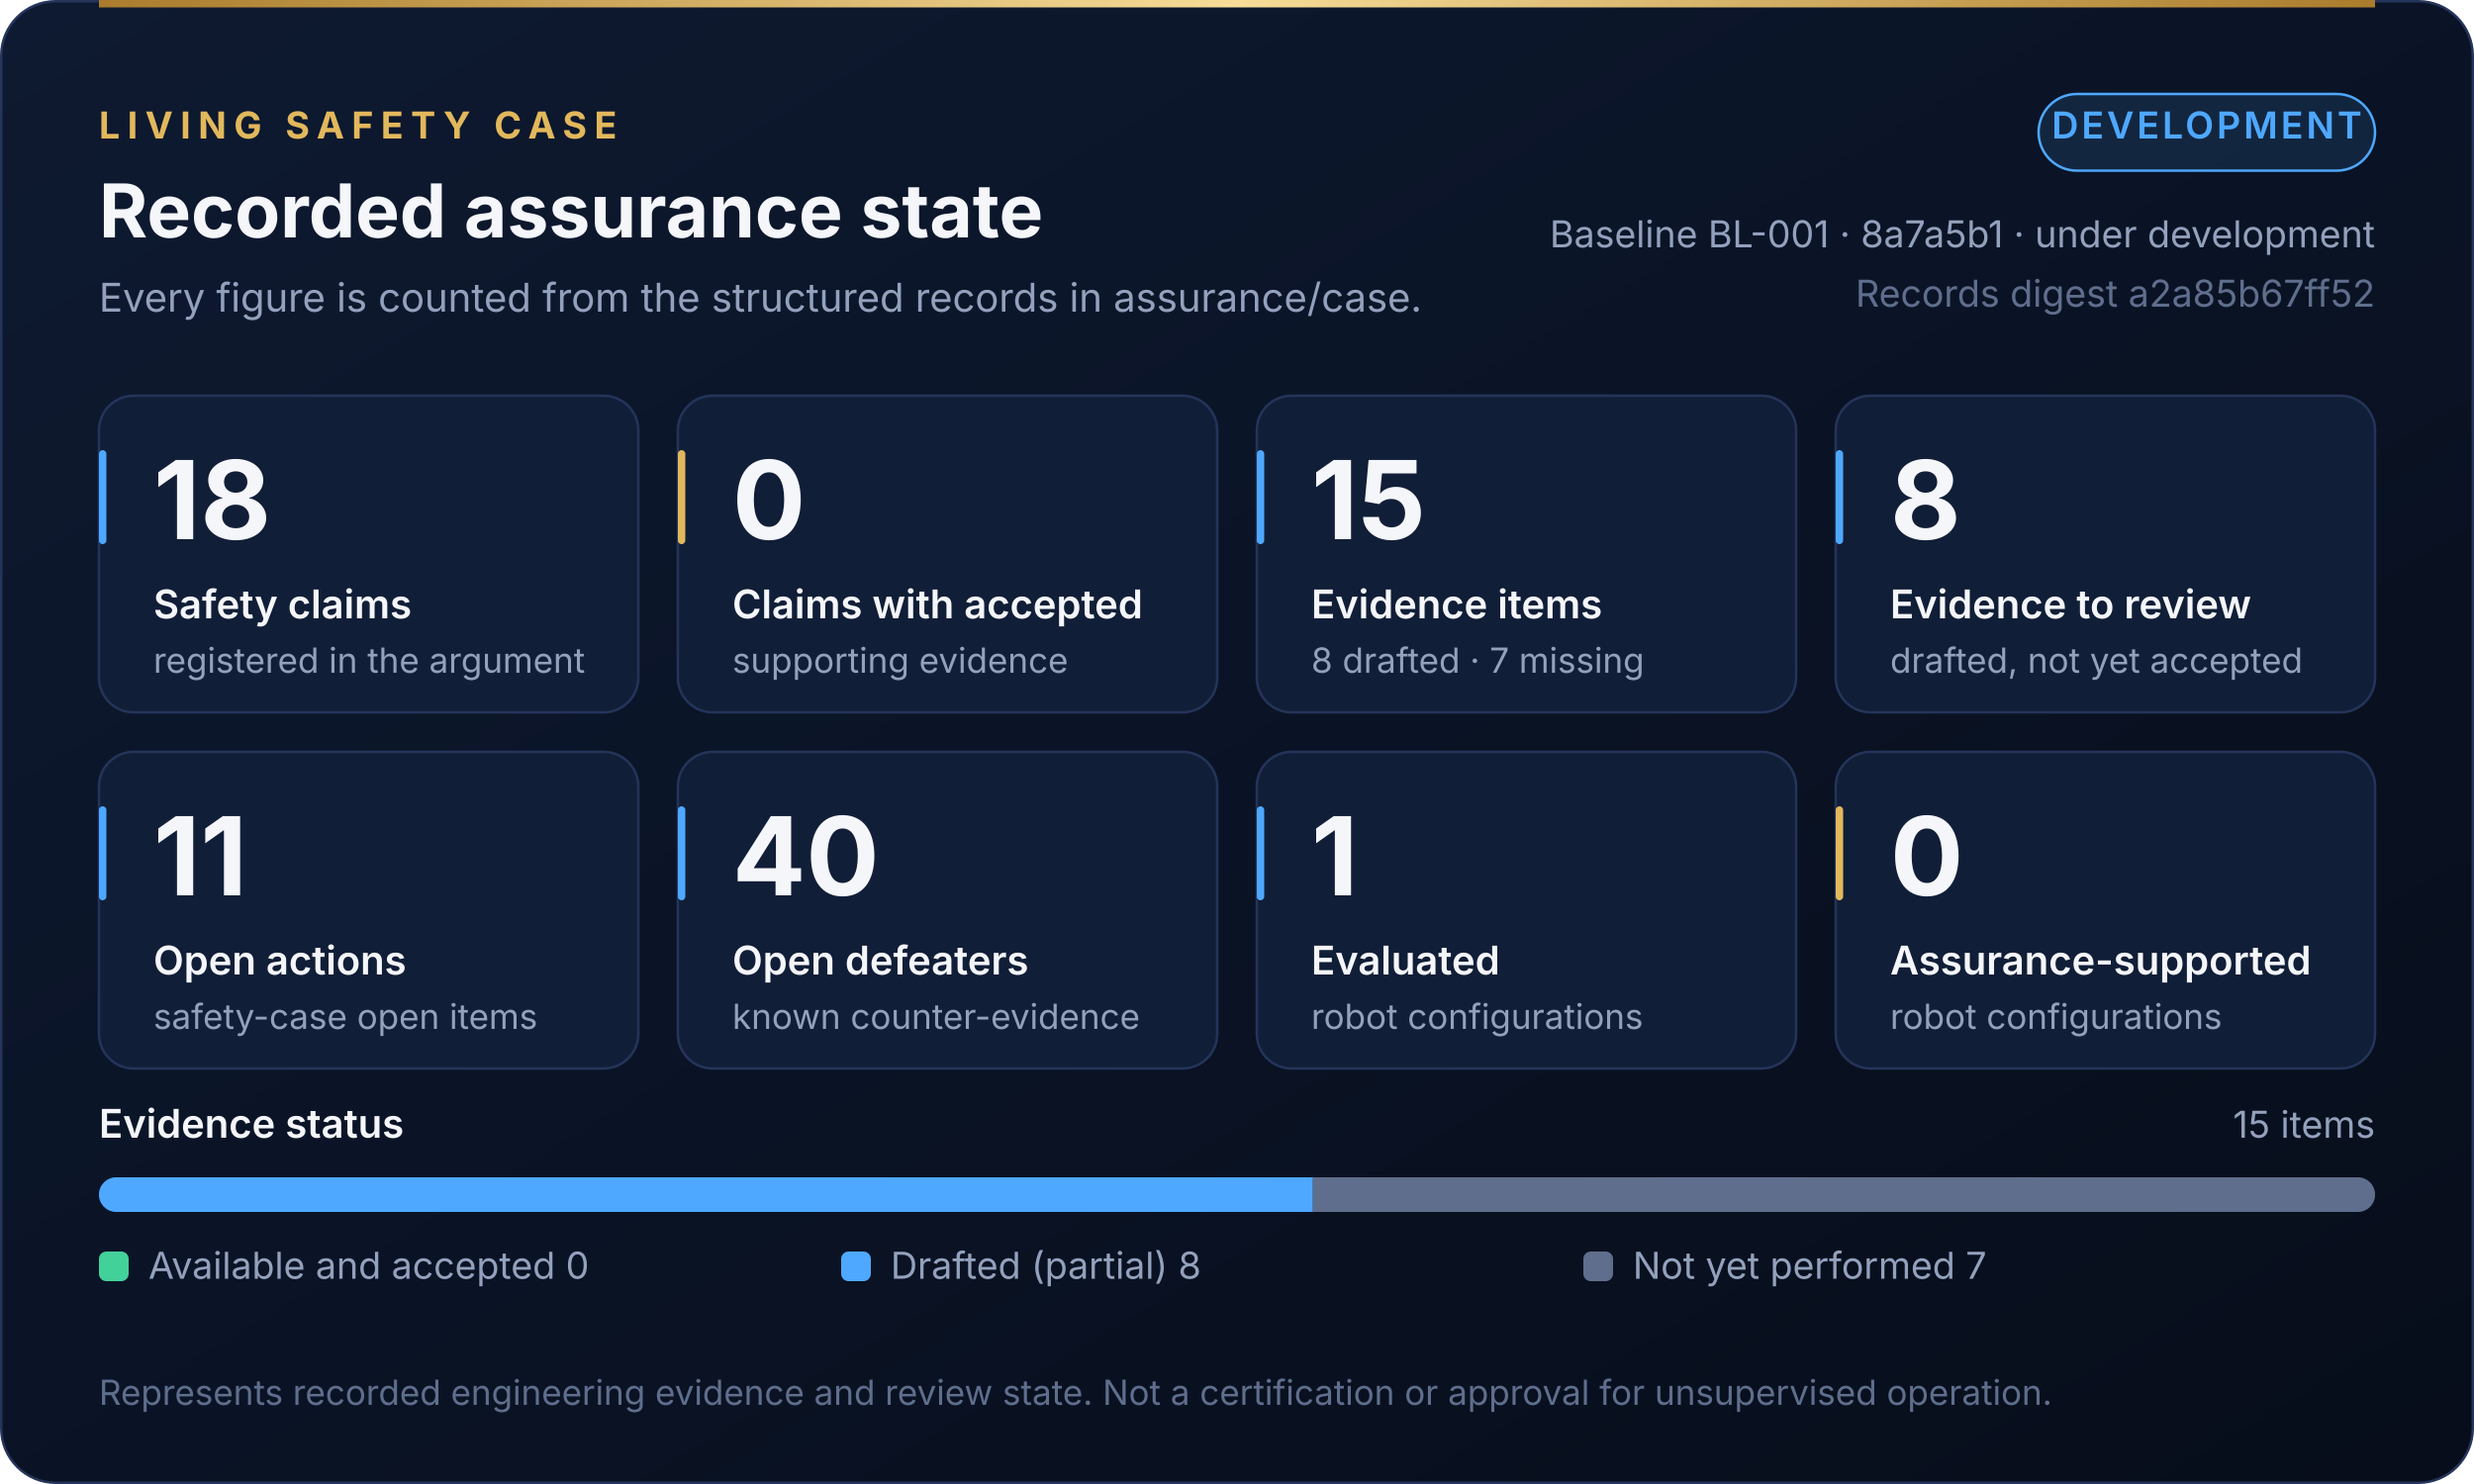
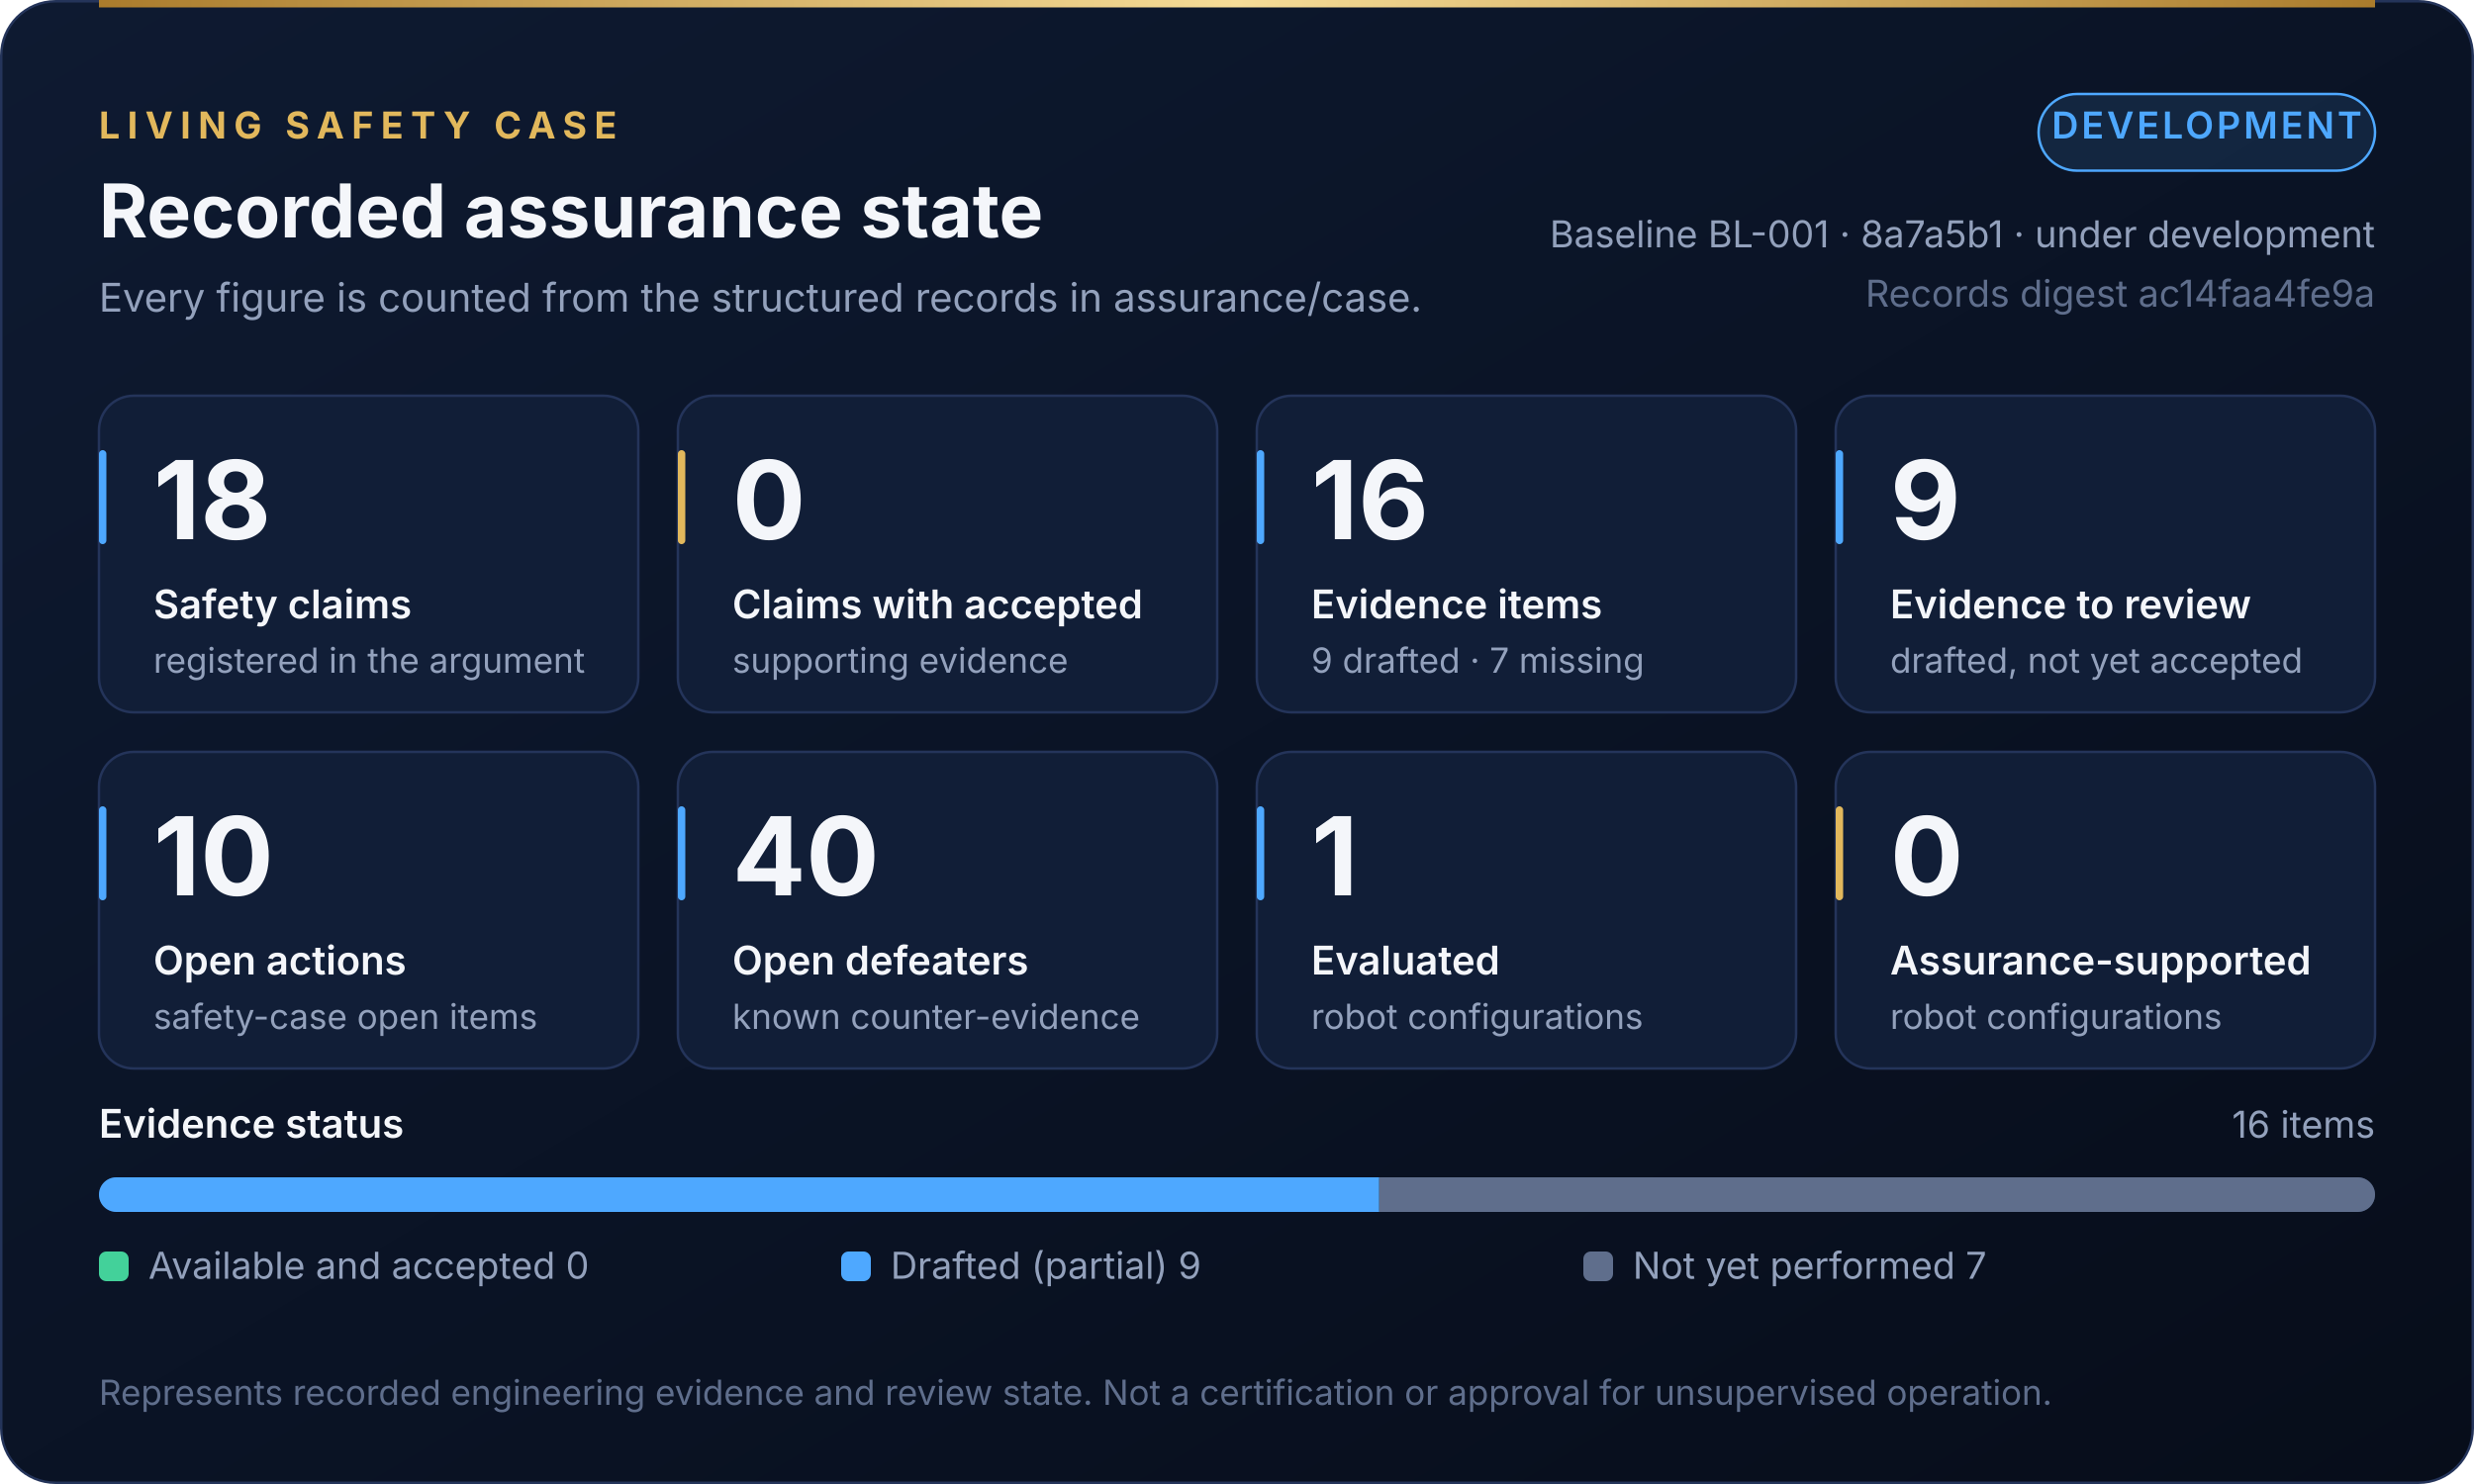
<svg xmlns="http://www.w3.org/2000/svg" width="1000" height="600" viewBox="0 0 1000 600" role="img" aria-labelledby="dash-t dash-d">
  <defs>
    <linearGradient id="dash-bg" x1="0" y1="0" x2="1" y2="1">
      <stop offset="0" stop-color="#0E1A31" />
      <stop offset="1" stop-color="#070D1A" />
    </linearGradient>
    <linearGradient id="dash-gold" x1="0" y1="0" x2="1" y2="0">
      <stop offset="0" stop-color="#A97A2A" />
      <stop offset="0.5" stop-color="#F6DC97" />
      <stop offset="1" stop-color="#A97A2A" />
    </linearGradient>
  </defs>
  <rect x="0.5" y="0.5" width="999" height="599" rx="22" fill="url(#dash-bg)" stroke="#24345A" />
  <rect x="40" y="0" width="920" height="3" fill="url(#dash-gold)" />
  <g font-family="Inter, 'Segoe UI', 'Helvetica Neue', Helvetica, Arial, sans-serif">
    <text x="40" y="56" font-size="15" font-weight="700" fill="#E2B85C" text-anchor="start" letter-spacing="3">LIVING SAFETY CASE</text>
    <text x="40" y="96" font-size="30" font-weight="700" fill="#F4F6FA" text-anchor="start">Recorded assurance state</text>
    <text x="40" y="126" font-size="16" font-weight="400" fill="#93A1BC" text-anchor="start">Every figure is counted from the structured records in assurance/case.</text>
    <rect x="824" y="38" width="136" height="31" rx="15.5" fill="#4EA8FF" fill-opacity="0.12" stroke="#4EA8FF" />
    <text x="892.0" y="56" font-size="15" font-weight="600" fill="#4EA8FF" text-anchor="middle" letter-spacing="1.2">DEVELOPMENT</text>
    <text x="960" y="100" font-size="15" font-weight="400" fill="#93A1BC" text-anchor="end">Baseline BL-001 · 8a7a5b1 · under development</text>
-     <text x="960" y="124" font-size="15" font-weight="400" fill="#5F6E8C" text-anchor="end">Records digest a2a85b67ff52</text>
+     <text x="960" y="124" font-size="15" font-weight="400" fill="#5F6E8C" text-anchor="end">Records digest ac14faa4fe9a</text>
    <rect x="40" y="160" width="218" height="128" rx="14" fill="#111E37" stroke="#24345A" />
    <rect x="40" y="182" width="3" height="38" rx="1.5" fill="#4EA8FF" />
    <text x="62" y="218" font-size="44" font-weight="700" fill="#F4F6FA" text-anchor="start">18</text>
    <text x="62" y="250" font-size="16" font-weight="600" fill="#F4F6FA" text-anchor="start">Safety claims</text>
    <text x="62" y="272" font-size="14" font-weight="400" fill="#93A1BC" text-anchor="start">registered in the argument</text>
    <rect x="274" y="160" width="218" height="128" rx="14" fill="#111E37" stroke="#24345A" />
    <rect x="274" y="182" width="3" height="38" rx="1.5" fill="#E2B85C" />
    <text x="296" y="218" font-size="44" font-weight="700" fill="#F4F6FA" text-anchor="start">0</text>
    <text x="296" y="250" font-size="16" font-weight="600" fill="#F4F6FA" text-anchor="start">Claims with accepted</text>
    <text x="296" y="272" font-size="14" font-weight="400" fill="#93A1BC" text-anchor="start">supporting evidence</text>
    <rect x="508" y="160" width="218" height="128" rx="14" fill="#111E37" stroke="#24345A" />
    <rect x="508" y="182" width="3" height="38" rx="1.5" fill="#4EA8FF" />
-     <text x="530" y="218" font-size="44" font-weight="700" fill="#F4F6FA" text-anchor="start">15</text>
+     <text x="530" y="218" font-size="44" font-weight="700" fill="#F4F6FA" text-anchor="start">16</text>
    <text x="530" y="250" font-size="16" font-weight="600" fill="#F4F6FA" text-anchor="start">Evidence items</text>
-     <text x="530" y="272" font-size="14" font-weight="400" fill="#93A1BC" text-anchor="start">8 drafted · 7 missing</text>
+     <text x="530" y="272" font-size="14" font-weight="400" fill="#93A1BC" text-anchor="start">9 drafted · 7 missing</text>
    <rect x="742" y="160" width="218" height="128" rx="14" fill="#111E37" stroke="#24345A" />
    <rect x="742" y="182" width="3" height="38" rx="1.5" fill="#4EA8FF" />
-     <text x="764" y="218" font-size="44" font-weight="700" fill="#F4F6FA" text-anchor="start">8</text>
+     <text x="764" y="218" font-size="44" font-weight="700" fill="#F4F6FA" text-anchor="start">9</text>
    <text x="764" y="250" font-size="16" font-weight="600" fill="#F4F6FA" text-anchor="start">Evidence to review</text>
    <text x="764" y="272" font-size="14" font-weight="400" fill="#93A1BC" text-anchor="start">drafted, not yet accepted</text>
    <rect x="40" y="304" width="218" height="128" rx="14" fill="#111E37" stroke="#24345A" />
    <rect x="40" y="326" width="3" height="38" rx="1.5" fill="#4EA8FF" />
-     <text x="62" y="362" font-size="44" font-weight="700" fill="#F4F6FA" text-anchor="start">11</text>
+     <text x="62" y="362" font-size="44" font-weight="700" fill="#F4F6FA" text-anchor="start">10</text>
    <text x="62" y="394" font-size="16" font-weight="600" fill="#F4F6FA" text-anchor="start">Open actions</text>
    <text x="62" y="416" font-size="14" font-weight="400" fill="#93A1BC" text-anchor="start">safety-case open items</text>
    <rect x="274" y="304" width="218" height="128" rx="14" fill="#111E37" stroke="#24345A" />
    <rect x="274" y="326" width="3" height="38" rx="1.5" fill="#4EA8FF" />
    <text x="296" y="362" font-size="44" font-weight="700" fill="#F4F6FA" text-anchor="start">40</text>
    <text x="296" y="394" font-size="16" font-weight="600" fill="#F4F6FA" text-anchor="start">Open defeaters</text>
    <text x="296" y="416" font-size="14" font-weight="400" fill="#93A1BC" text-anchor="start">known counter-evidence</text>
    <rect x="508" y="304" width="218" height="128" rx="14" fill="#111E37" stroke="#24345A" />
    <rect x="508" y="326" width="3" height="38" rx="1.5" fill="#4EA8FF" />
    <text x="530" y="362" font-size="44" font-weight="700" fill="#F4F6FA" text-anchor="start">1</text>
    <text x="530" y="394" font-size="16" font-weight="600" fill="#F4F6FA" text-anchor="start">Evaluated</text>
    <text x="530" y="416" font-size="14" font-weight="400" fill="#93A1BC" text-anchor="start">robot configurations</text>
    <rect x="742" y="304" width="218" height="128" rx="14" fill="#111E37" stroke="#24345A" />
    <rect x="742" y="326" width="3" height="38" rx="1.5" fill="#E2B85C" />
    <text x="764" y="362" font-size="44" font-weight="700" fill="#F4F6FA" text-anchor="start">0</text>
    <text x="764" y="394" font-size="16" font-weight="600" fill="#F4F6FA" text-anchor="start">Assurance-supported</text>
    <text x="764" y="416" font-size="14" font-weight="400" fill="#93A1BC" text-anchor="start">robot configurations</text>
    <text x="40" y="460" font-size="16" font-weight="600" fill="#F4F6FA" text-anchor="start">Evidence status</text>
-     <text x="960" y="460" font-size="15" font-weight="400" fill="#93A1BC" text-anchor="end">15 items</text>
+     <text x="960" y="460" font-size="15" font-weight="400" fill="#93A1BC" text-anchor="end">16 items</text>
    <defs>
      <clipPath id="bar40476">
        <rect x="40" y="476" width="920" height="14" rx="7.0" />
      </clipPath>
    </defs>
    <g clip-path="url(#bar40476)">
      <rect x="40" y="476" width="920" height="14" rx="7.0" fill="#070D1A" stroke="#24345A" />
-       <rect x="40.0" y="476" width="490.7" height="14" fill="#4EA8FF" />
-       <rect x="530.7" y="476" width="429.3" height="14" fill="#5F6E8C" />
+       <rect x="40.0" y="476" width="517.5" height="14" fill="#4EA8FF" />
+       <rect x="557.5" y="476" width="402.5" height="14" fill="#5F6E8C" />
    </g>
    <rect x="40" y="506" width="12" height="12" rx="3" fill="#43D19A" />
    <text x="60" y="517" font-size="15" font-weight="400" fill="#93A1BC" text-anchor="start">Available and accepted  0</text>
    <rect x="340" y="506" width="12" height="12" rx="3" fill="#4EA8FF" />
-     <text x="360" y="517" font-size="15" font-weight="400" fill="#93A1BC" text-anchor="start">Drafted (partial)  8</text>
+     <text x="360" y="517" font-size="15" font-weight="400" fill="#93A1BC" text-anchor="start">Drafted (partial)  9</text>
    <rect x="640" y="506" width="12" height="12" rx="3" fill="#5F6E8C" />
    <text x="660" y="517" font-size="15" font-weight="400" fill="#93A1BC" text-anchor="start">Not yet performed  7</text>
    <text x="40" y="568" font-size="14" font-weight="400" fill="#5F6E8C" text-anchor="start">Represents recorded engineering evidence and review state. Not a certification or approval for unsupervised operation.</text>
  </g>
</svg>
